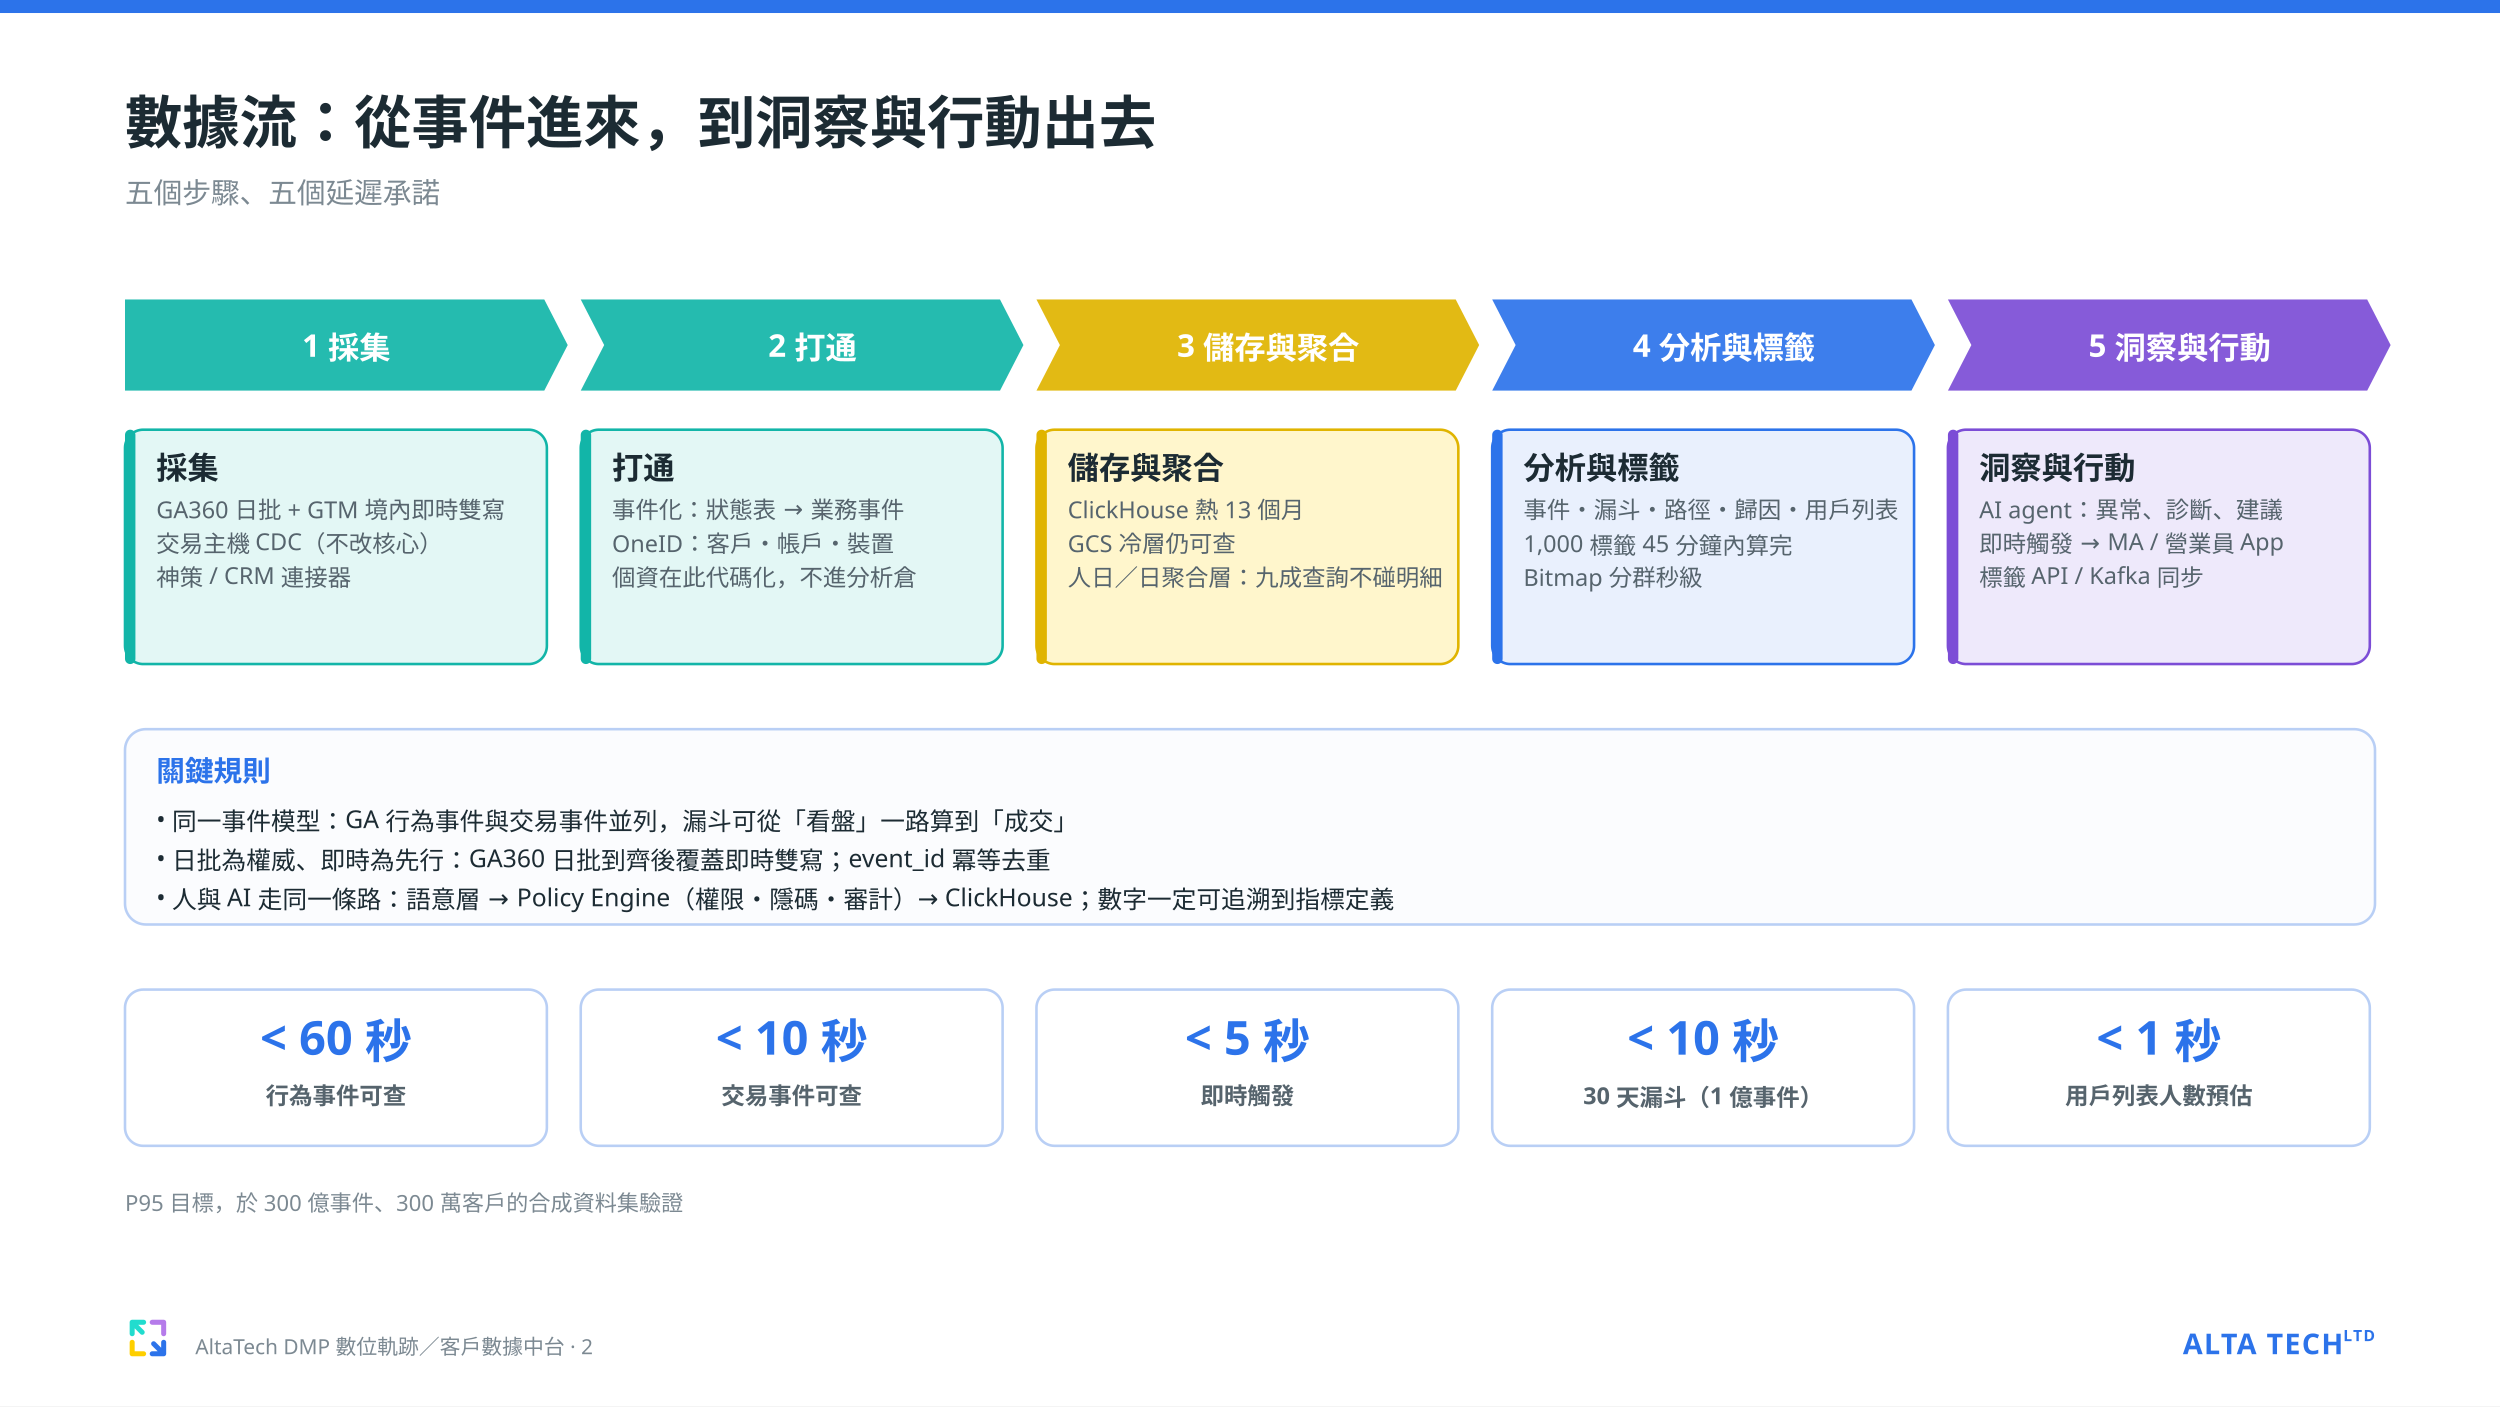
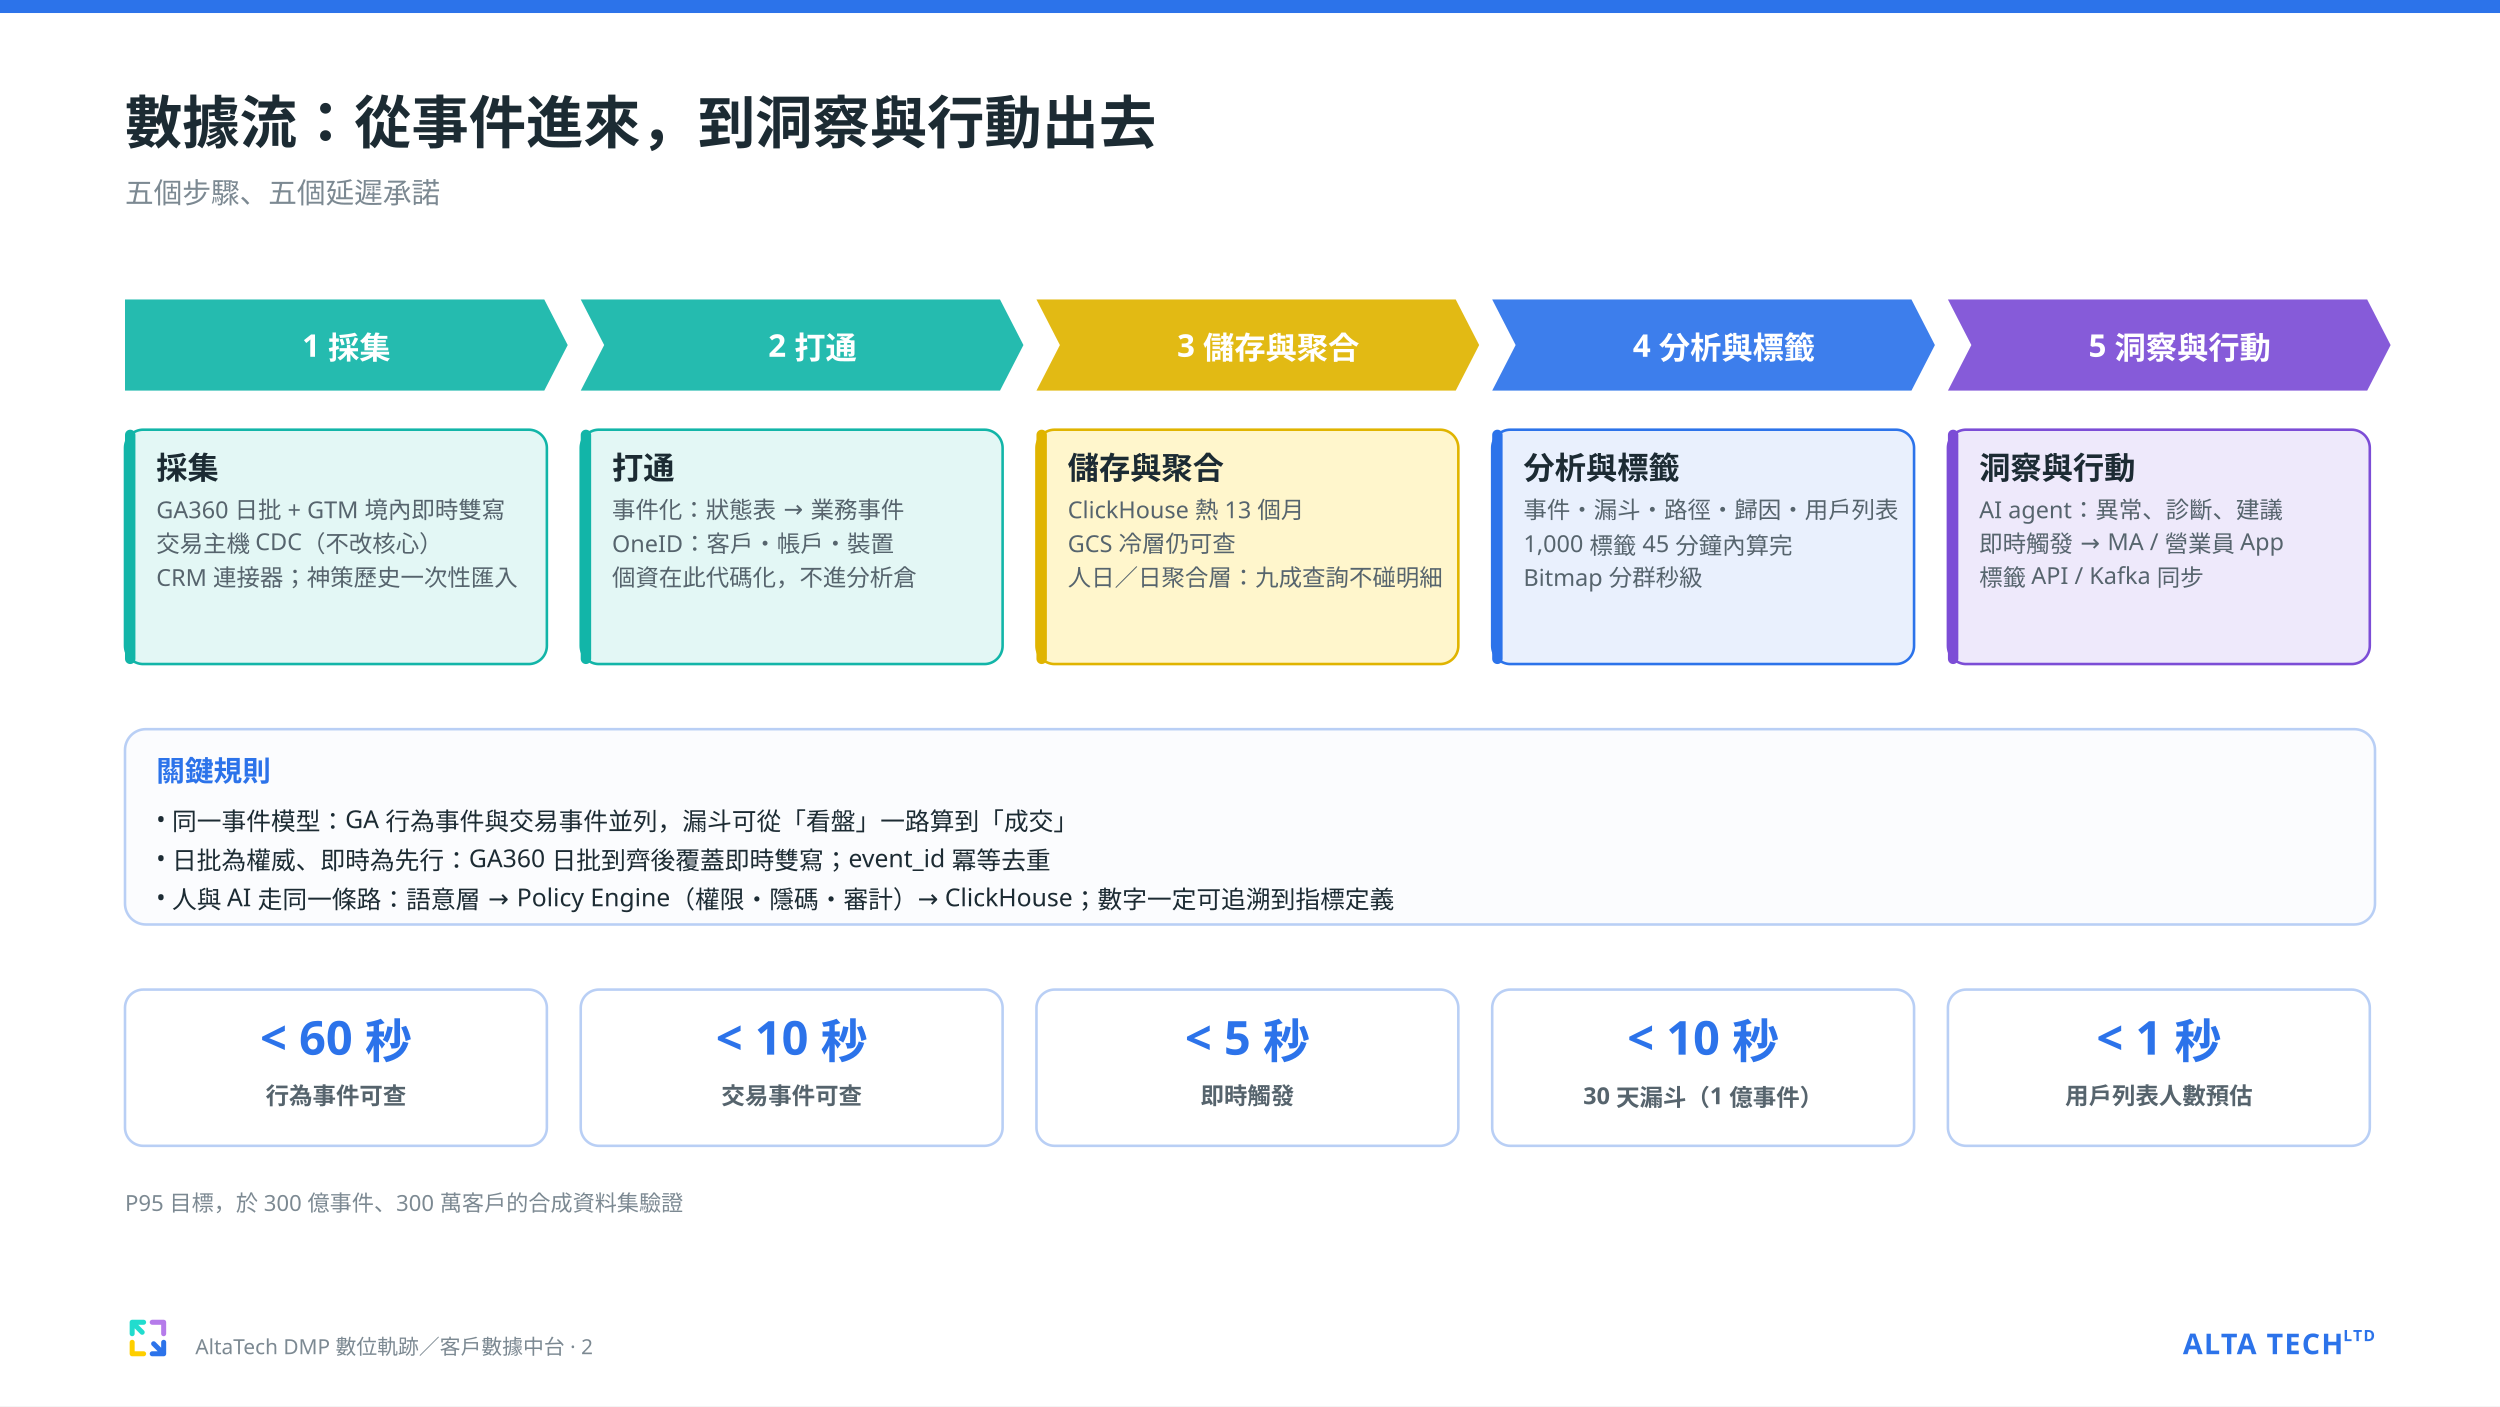
<svg xmlns="http://www.w3.org/2000/svg" viewBox="0 0 1920 1080" width="1920" height="1080">
  <defs>
    <marker id="ah" markerWidth="10" markerHeight="10" refX="8" refY="5" orient="auto">
      <path d="M0,0 L10,5 L0,10 z" fill="#7C8992" />
    </marker>
  </defs>
  <rect width="1920" height="1080" fill="#FFFFFF" />
  <rect x="0" y="0" width="1920" height="10" fill="#2C73EA" />
  <text x="96" y="110" font-family="'Plus Jakarta Sans','Noto Sans TC','PingFang TC','Microsoft JhengHei',sans-serif" font-size="44" font-weight="800" fill="#1C2B33">數據流：從事件進來，到洞察與行動出去</text>
  <text x="96" y="156" font-family="'Plus Jakarta Sans','Noto Sans TC','PingFang TC','Microsoft JhengHei',sans-serif" font-size="22" fill="#7C8992">五個步驟、五個延遲承諾</text>
  <g transform="translate(96,1010) scale(0.55)">
    <path d="M10 26V10h16M10 10l14 14" stroke="#21DCCE" stroke-width="7" fill="none" stroke-linecap="round" stroke-linejoin="round" />
    <path d="M38 10h16v16" stroke="#B57BEA" stroke-width="7" fill="none" stroke-linecap="round" stroke-linejoin="round" />
    <path d="M10 38v16h16" stroke="#FECF00" stroke-width="7" fill="none" stroke-linecap="round" stroke-linejoin="round" />
    <path d="M54 38v16H38M54 54L40 40" stroke="#2C73EA" stroke-width="7" fill="none" stroke-linecap="round" stroke-linejoin="round" />
  </g>
  <text x="1824" y="1040" font-family="'Plus Jakarta Sans','Noto Sans TC','PingFang TC','Microsoft JhengHei',sans-serif" font-size="22" font-weight="800" fill="#2C73EA" text-anchor="end" letter-spacing="1">ALTA TECH<tspan font-size="12" dy="-10">LTD</tspan>
  </text>
  <text x="150" y="1040" font-family="'Plus Jakarta Sans','Noto Sans TC','PingFang TC','Microsoft JhengHei',sans-serif" font-size="16" fill="#7C8992">AltaTech DMP 數位軌跡／客戶數據中台 · 2</text>
  <path d="M96,230 L418,230 L436,265.0 L418,300 L96,300  Z" fill="#12B5A8" opacity=".92" />
  <text x="266.0" y="274.0" font-family="'Plus Jakarta Sans','Noto Sans TC','PingFang TC','Microsoft JhengHei',sans-serif" font-size="24" font-weight="800" fill="#FFFFFF" text-anchor="middle">1  採集</text>
  <rect x="96" y="330" width="324" height="180" rx="14" fill="#E3F7F5" stroke="#12B5A8" stroke-width="2" />
  <rect x="96" y="330" width="8" height="180" rx="4" fill="#12B5A8" />
  <text x="120" y="368" font-family="'Plus Jakarta Sans','Noto Sans TC','PingFang TC','Microsoft JhengHei',sans-serif" font-size="24" font-weight="800" fill="#1C2B33" text-anchor="start">採集</text>
  <text x="120" y="398" font-family="'Plus Jakarta Sans','Noto Sans TC','PingFang TC','Microsoft JhengHei',sans-serif" font-size="18" font-weight="400" fill="#56646D" text-anchor="start">GA360 日批 + GTM 境內即時雙寫</text>
  <text x="120" y="424" font-family="'Plus Jakarta Sans','Noto Sans TC','PingFang TC','Microsoft JhengHei',sans-serif" font-size="18" font-weight="400" fill="#56646D" text-anchor="start">交易主機 CDC（不改核心）</text>
-   <text x="120" y="450" font-family="'Plus Jakarta Sans','Noto Sans TC','PingFang TC','Microsoft JhengHei',sans-serif" font-size="18" font-weight="400" fill="#56646D" text-anchor="start">神策 / CRM 連接器</text>
+   <text x="120" y="450" font-family="'Plus Jakarta Sans','Noto Sans TC','PingFang TC','Microsoft JhengHei',sans-serif" font-size="18" font-weight="400" fill="#56646D" text-anchor="start">CRM 連接器；神策歷史一次性匯入</text>
  <path d="M446,230 L768,230 L786,265.0 L768,300 L446,300 L464,265.0 Z" fill="#12B5A8" opacity=".92" />
  <text x="624.0" y="274.0" font-family="'Plus Jakarta Sans','Noto Sans TC','PingFang TC','Microsoft JhengHei',sans-serif" font-size="24" font-weight="800" fill="#FFFFFF" text-anchor="middle">2  打通</text>
  <rect x="446" y="330" width="324" height="180" rx="14" fill="#E3F7F5" stroke="#12B5A8" stroke-width="2" />
  <rect x="446" y="330" width="8" height="180" rx="4" fill="#12B5A8" />
  <text x="470" y="368" font-family="'Plus Jakarta Sans','Noto Sans TC','PingFang TC','Microsoft JhengHei',sans-serif" font-size="24" font-weight="800" fill="#1C2B33" text-anchor="start">打通</text>
  <text x="470" y="398" font-family="'Plus Jakarta Sans','Noto Sans TC','PingFang TC','Microsoft JhengHei',sans-serif" font-size="18" font-weight="400" fill="#56646D" text-anchor="start">事件化：狀態表 → 業務事件</text>
  <text x="470" y="424" font-family="'Plus Jakarta Sans','Noto Sans TC','PingFang TC','Microsoft JhengHei',sans-serif" font-size="18" font-weight="400" fill="#56646D" text-anchor="start">OneID：客戶・帳戶・裝置</text>
  <text x="470" y="450" font-family="'Plus Jakarta Sans','Noto Sans TC','PingFang TC','Microsoft JhengHei',sans-serif" font-size="18" font-weight="400" fill="#56646D" text-anchor="start">個資在此代碼化，不進分析倉</text>
  <path d="M796,230 L1118,230 L1136,265.0 L1118,300 L796,300 L814,265.0 Z" fill="#E0B400" opacity=".92" />
  <text x="974.0" y="274.0" font-family="'Plus Jakarta Sans','Noto Sans TC','PingFang TC','Microsoft JhengHei',sans-serif" font-size="24" font-weight="800" fill="#FFFFFF" text-anchor="middle">3  儲存與聚合</text>
  <rect x="796" y="330" width="324" height="180" rx="14" fill="#FFF6CC" stroke="#E0B400" stroke-width="2" />
  <rect x="796" y="330" width="8" height="180" rx="4" fill="#E0B400" />
  <text x="820" y="368" font-family="'Plus Jakarta Sans','Noto Sans TC','PingFang TC','Microsoft JhengHei',sans-serif" font-size="24" font-weight="800" fill="#1C2B33" text-anchor="start">儲存與聚合</text>
  <text x="820" y="398" font-family="'Plus Jakarta Sans','Noto Sans TC','PingFang TC','Microsoft JhengHei',sans-serif" font-size="18" font-weight="400" fill="#56646D" text-anchor="start">ClickHouse 熱 13 個月</text>
  <text x="820" y="424" font-family="'Plus Jakarta Sans','Noto Sans TC','PingFang TC','Microsoft JhengHei',sans-serif" font-size="18" font-weight="400" fill="#56646D" text-anchor="start">GCS 冷層仍可查</text>
  <text x="820" y="450" font-family="'Plus Jakarta Sans','Noto Sans TC','PingFang TC','Microsoft JhengHei',sans-serif" font-size="18" font-weight="400" fill="#56646D" text-anchor="start">人日／日聚合層：九成查詢不碰明細</text>
  <path d="M1146,230 L1468,230 L1486,265.0 L1468,300 L1146,300 L1164,265.0 Z" fill="#2C73EA" opacity=".92" />
  <text x="1324.0" y="274.0" font-family="'Plus Jakarta Sans','Noto Sans TC','PingFang TC','Microsoft JhengHei',sans-serif" font-size="24" font-weight="800" fill="#FFFFFF" text-anchor="middle">4  分析與標籤</text>
  <rect x="1146" y="330" width="324" height="180" rx="14" fill="#E9F0FD" stroke="#2C73EA" stroke-width="2" />
  <rect x="1146" y="330" width="8" height="180" rx="4" fill="#2C73EA" />
  <text x="1170" y="368" font-family="'Plus Jakarta Sans','Noto Sans TC','PingFang TC','Microsoft JhengHei',sans-serif" font-size="24" font-weight="800" fill="#1C2B33" text-anchor="start">分析與標籤</text>
  <text x="1170" y="398" font-family="'Plus Jakarta Sans','Noto Sans TC','PingFang TC','Microsoft JhengHei',sans-serif" font-size="18" font-weight="400" fill="#56646D" text-anchor="start">事件・漏斗・路徑・歸因・用戶列表</text>
  <text x="1170" y="424" font-family="'Plus Jakarta Sans','Noto Sans TC','PingFang TC','Microsoft JhengHei',sans-serif" font-size="18" font-weight="400" fill="#56646D" text-anchor="start">1,000 標籤 45 分鐘內算完</text>
  <text x="1170" y="450" font-family="'Plus Jakarta Sans','Noto Sans TC','PingFang TC','Microsoft JhengHei',sans-serif" font-size="18" font-weight="400" fill="#56646D" text-anchor="start">Bitmap 分群秒級</text>
  <path d="M1496,230 L1818,230 L1836,265.0 L1818,300 L1496,300 L1514,265.0 Z" fill="#7C4DD6" opacity=".92" />
  <text x="1674.0" y="274.0" font-family="'Plus Jakarta Sans','Noto Sans TC','PingFang TC','Microsoft JhengHei',sans-serif" font-size="24" font-weight="800" fill="#FFFFFF" text-anchor="middle">5  洞察與行動</text>
  <rect x="1496" y="330" width="324" height="180" rx="14" fill="#EEE9FB" stroke="#7C4DD6" stroke-width="2" />
  <rect x="1496" y="330" width="8" height="180" rx="4" fill="#7C4DD6" />
  <text x="1520" y="368" font-family="'Plus Jakarta Sans','Noto Sans TC','PingFang TC','Microsoft JhengHei',sans-serif" font-size="24" font-weight="800" fill="#1C2B33" text-anchor="start">洞察與行動</text>
  <text x="1520" y="398" font-family="'Plus Jakarta Sans','Noto Sans TC','PingFang TC','Microsoft JhengHei',sans-serif" font-size="18" font-weight="400" fill="#56646D" text-anchor="start">AI agent：異常、診斷、建議</text>
  <text x="1520" y="424" font-family="'Plus Jakarta Sans','Noto Sans TC','PingFang TC','Microsoft JhengHei',sans-serif" font-size="18" font-weight="400" fill="#56646D" text-anchor="start">即時觸發 → MA / 營業員 App</text>
  <text x="1520" y="450" font-family="'Plus Jakarta Sans','Noto Sans TC','PingFang TC','Microsoft JhengHei',sans-serif" font-size="18" font-weight="400" fill="#56646D" text-anchor="start">標籤 API / Kafka 同步</text>
  <rect x="96" y="560" width="1728" height="150" rx="16" fill="#FBFCFE" stroke="#B9CFF5" stroke-width="2" />
  <text x="120" y="600" font-family="'Plus Jakarta Sans','Noto Sans TC','PingFang TC','Microsoft JhengHei',sans-serif" font-size="22" font-weight="800" fill="#2C73EA" text-anchor="start">關鍵規則</text>
  <text x="120" y="636" font-family="'Plus Jakarta Sans','Noto Sans TC','PingFang TC','Microsoft JhengHei',sans-serif" font-size="19" font-weight="400" fill="#1C2B33" text-anchor="start">• 同一事件模型：GA 行為事件與交易事件並列，漏斗可從「看盤」一路算到「成交」</text>
  <text x="120" y="666" font-family="'Plus Jakarta Sans','Noto Sans TC','PingFang TC','Microsoft JhengHei',sans-serif" font-size="19" font-weight="400" fill="#1C2B33" text-anchor="start">• 日批為權威、即時為先行：GA360 日批到齊後覆蓋即時雙寫；event_id 冪等去重</text>
  <text x="120" y="696" font-family="'Plus Jakarta Sans','Noto Sans TC','PingFang TC','Microsoft JhengHei',sans-serif" font-size="19" font-weight="400" fill="#1C2B33" text-anchor="start">• 人與 AI 走同一條路：語意層 → Policy Engine（權限・隱碼・審計）→ ClickHouse；數字一定可追溯到指標定義</text>
  <rect x="96" y="760" width="324" height="120" rx="14" fill="#FFFFFF" stroke="#B9CFF5" stroke-width="2" />
  <text x="258" y="810" font-family="'Plus Jakarta Sans','Noto Sans TC','PingFang TC','Microsoft JhengHei',sans-serif" font-size="36" font-weight="800" fill="#2C73EA" text-anchor="middle">&lt; 60 秒</text>
  <text x="258" y="848" font-family="'Plus Jakarta Sans','Noto Sans TC','PingFang TC','Microsoft JhengHei',sans-serif" font-size="18" font-weight="600" fill="#56646D" text-anchor="middle">行為事件可查</text>
  <rect x="446" y="760" width="324" height="120" rx="14" fill="#FFFFFF" stroke="#B9CFF5" stroke-width="2" />
  <text x="608" y="810" font-family="'Plus Jakarta Sans','Noto Sans TC','PingFang TC','Microsoft JhengHei',sans-serif" font-size="36" font-weight="800" fill="#2C73EA" text-anchor="middle">&lt; 10 秒</text>
  <text x="608" y="848" font-family="'Plus Jakarta Sans','Noto Sans TC','PingFang TC','Microsoft JhengHei',sans-serif" font-size="18" font-weight="600" fill="#56646D" text-anchor="middle">交易事件可查</text>
  <rect x="796" y="760" width="324" height="120" rx="14" fill="#FFFFFF" stroke="#B9CFF5" stroke-width="2" />
  <text x="958" y="810" font-family="'Plus Jakarta Sans','Noto Sans TC','PingFang TC','Microsoft JhengHei',sans-serif" font-size="36" font-weight="800" fill="#2C73EA" text-anchor="middle">&lt; 5 秒</text>
  <text x="958" y="848" font-family="'Plus Jakarta Sans','Noto Sans TC','PingFang TC','Microsoft JhengHei',sans-serif" font-size="18" font-weight="600" fill="#56646D" text-anchor="middle">即時觸發</text>
  <rect x="1146" y="760" width="324" height="120" rx="14" fill="#FFFFFF" stroke="#B9CFF5" stroke-width="2" />
  <text x="1308" y="810" font-family="'Plus Jakarta Sans','Noto Sans TC','PingFang TC','Microsoft JhengHei',sans-serif" font-size="36" font-weight="800" fill="#2C73EA" text-anchor="middle">&lt; 10 秒</text>
  <text x="1308" y="848" font-family="'Plus Jakarta Sans','Noto Sans TC','PingFang TC','Microsoft JhengHei',sans-serif" font-size="18" font-weight="600" fill="#56646D" text-anchor="middle">30 天漏斗（1 億事件）</text>
  <rect x="1496" y="760" width="324" height="120" rx="14" fill="#FFFFFF" stroke="#B9CFF5" stroke-width="2" />
  <text x="1658" y="810" font-family="'Plus Jakarta Sans','Noto Sans TC','PingFang TC','Microsoft JhengHei',sans-serif" font-size="36" font-weight="800" fill="#2C73EA" text-anchor="middle">&lt; 1 秒</text>
  <text x="1658" y="848" font-family="'Plus Jakarta Sans','Noto Sans TC','PingFang TC','Microsoft JhengHei',sans-serif" font-size="18" font-weight="600" fill="#56646D" text-anchor="middle">用戶列表人數預估</text>
  <text x="96" y="930" font-family="'Plus Jakarta Sans','Noto Sans TC','PingFang TC','Microsoft JhengHei',sans-serif" font-size="17" font-weight="400" fill="#7C8992" text-anchor="start">P95 目標，於 300 億事件、300 萬客戶的合成資料集驗證</text>
</svg>
